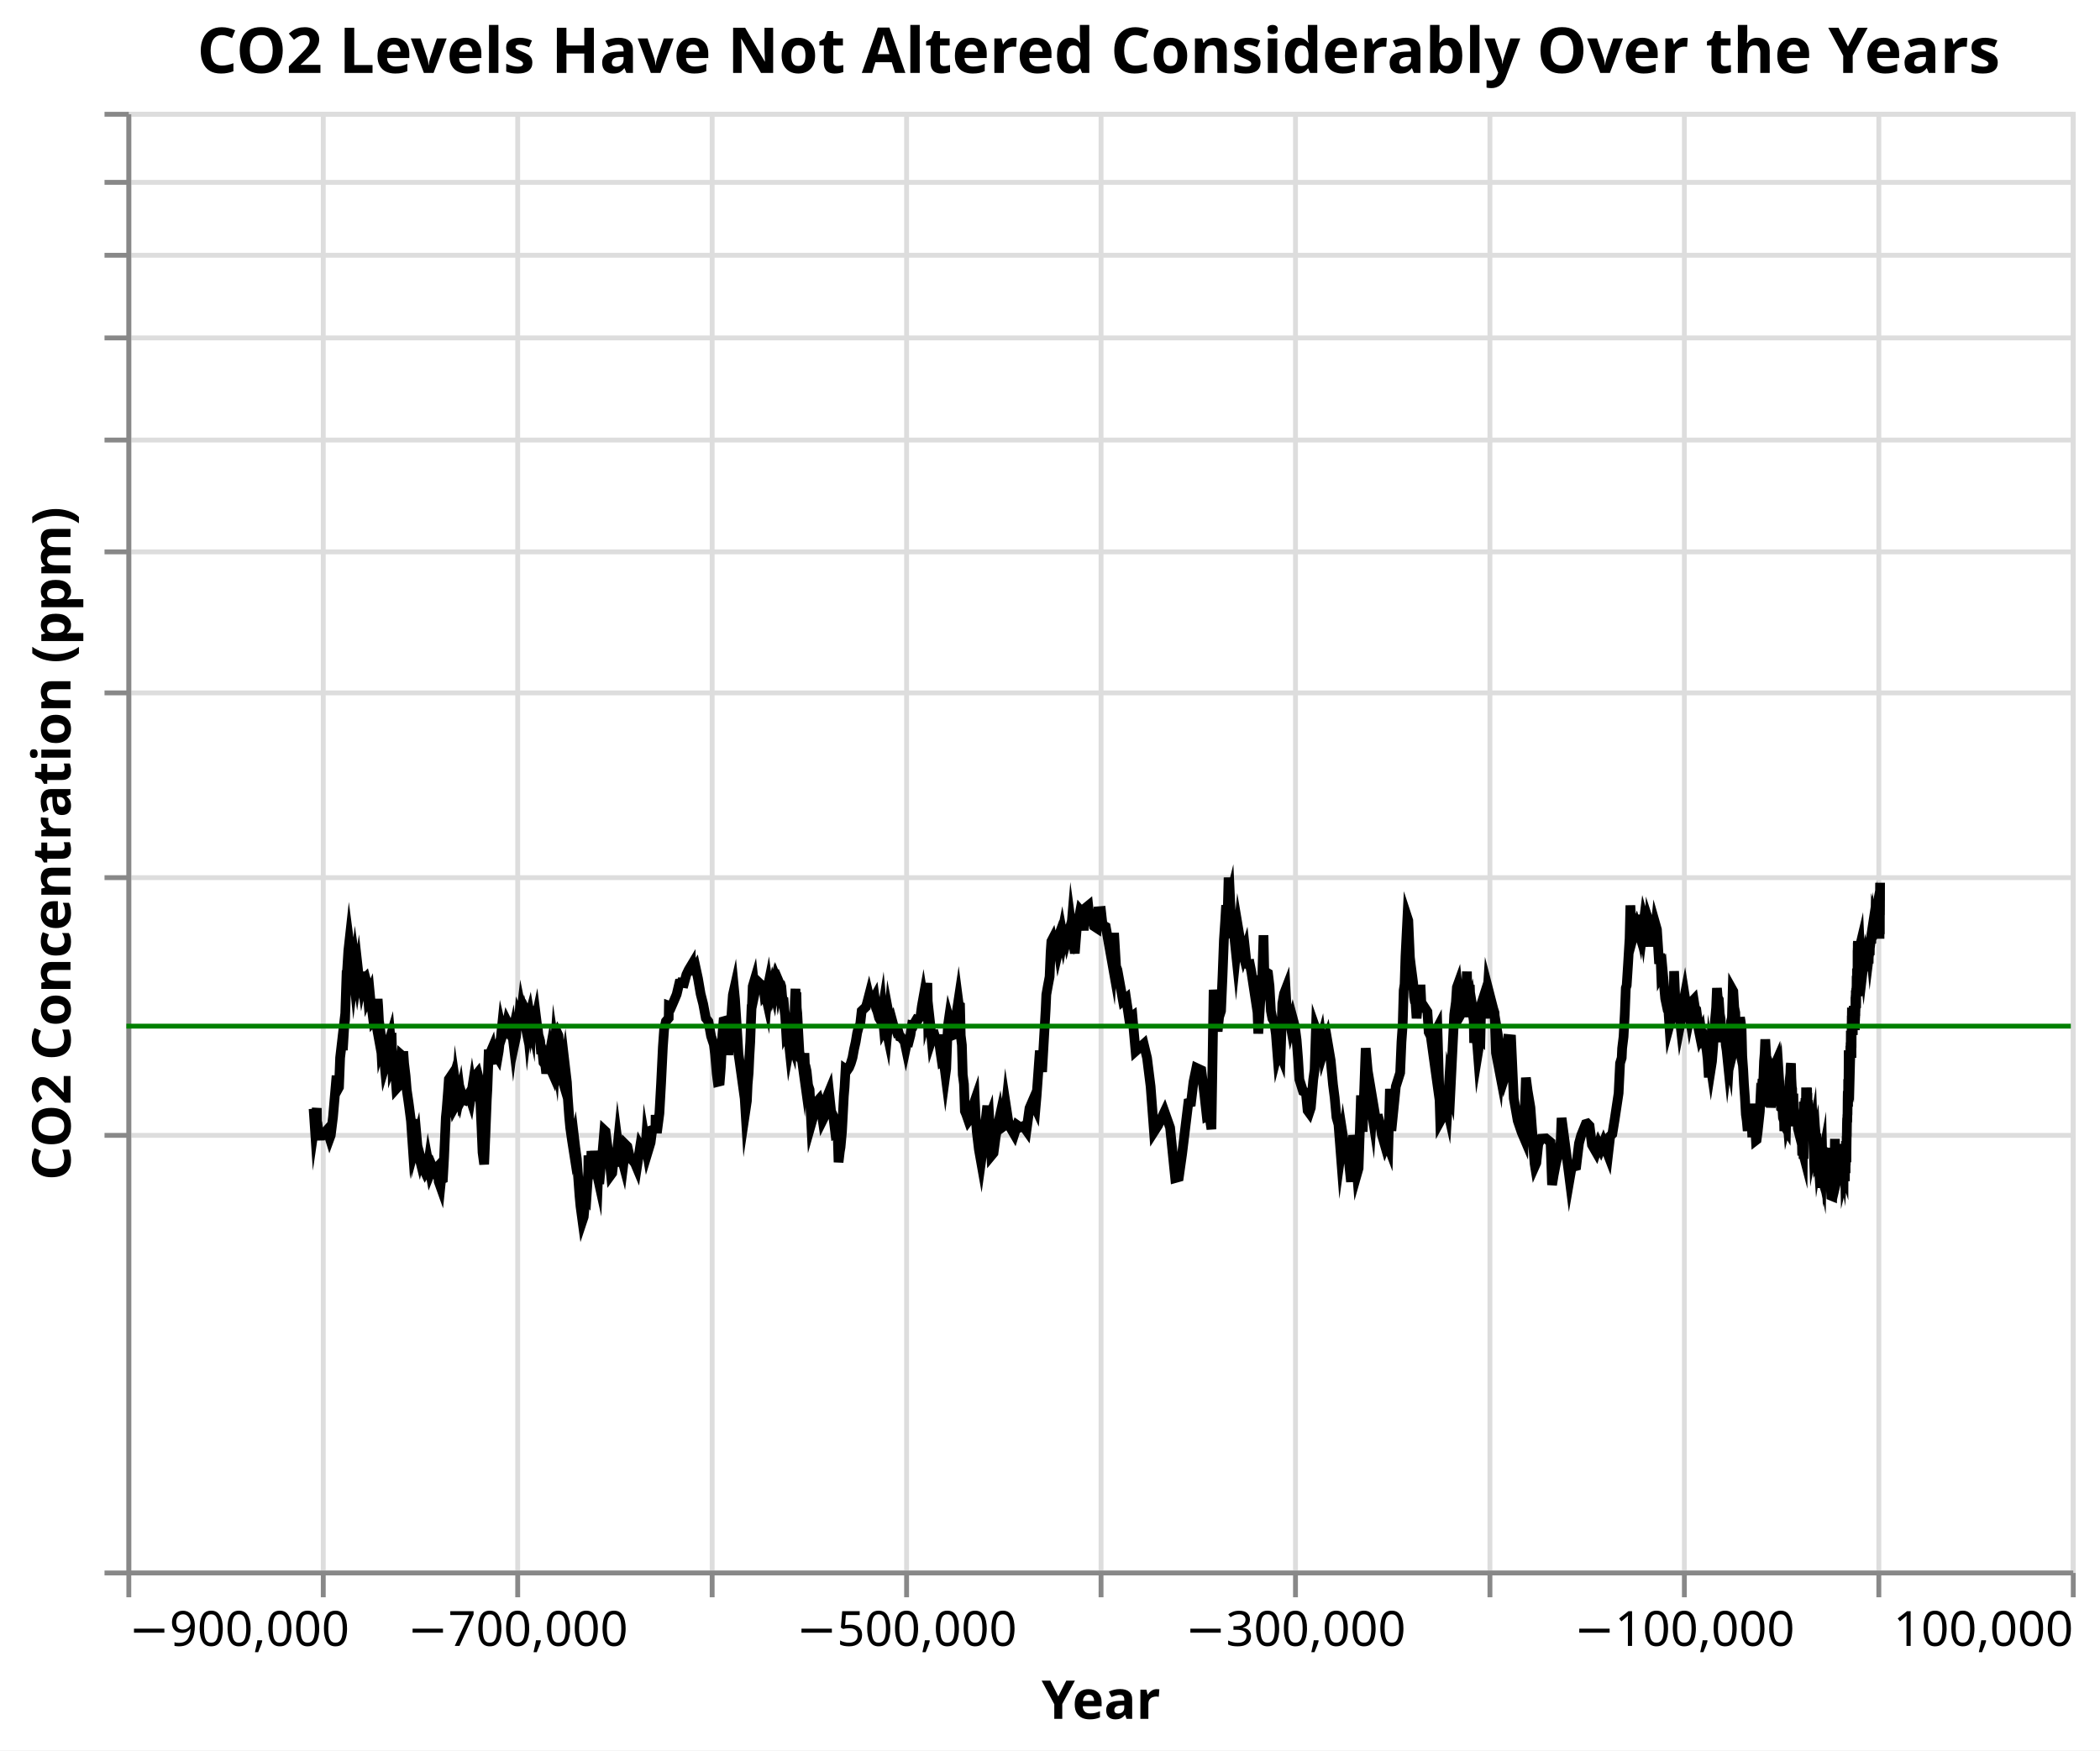
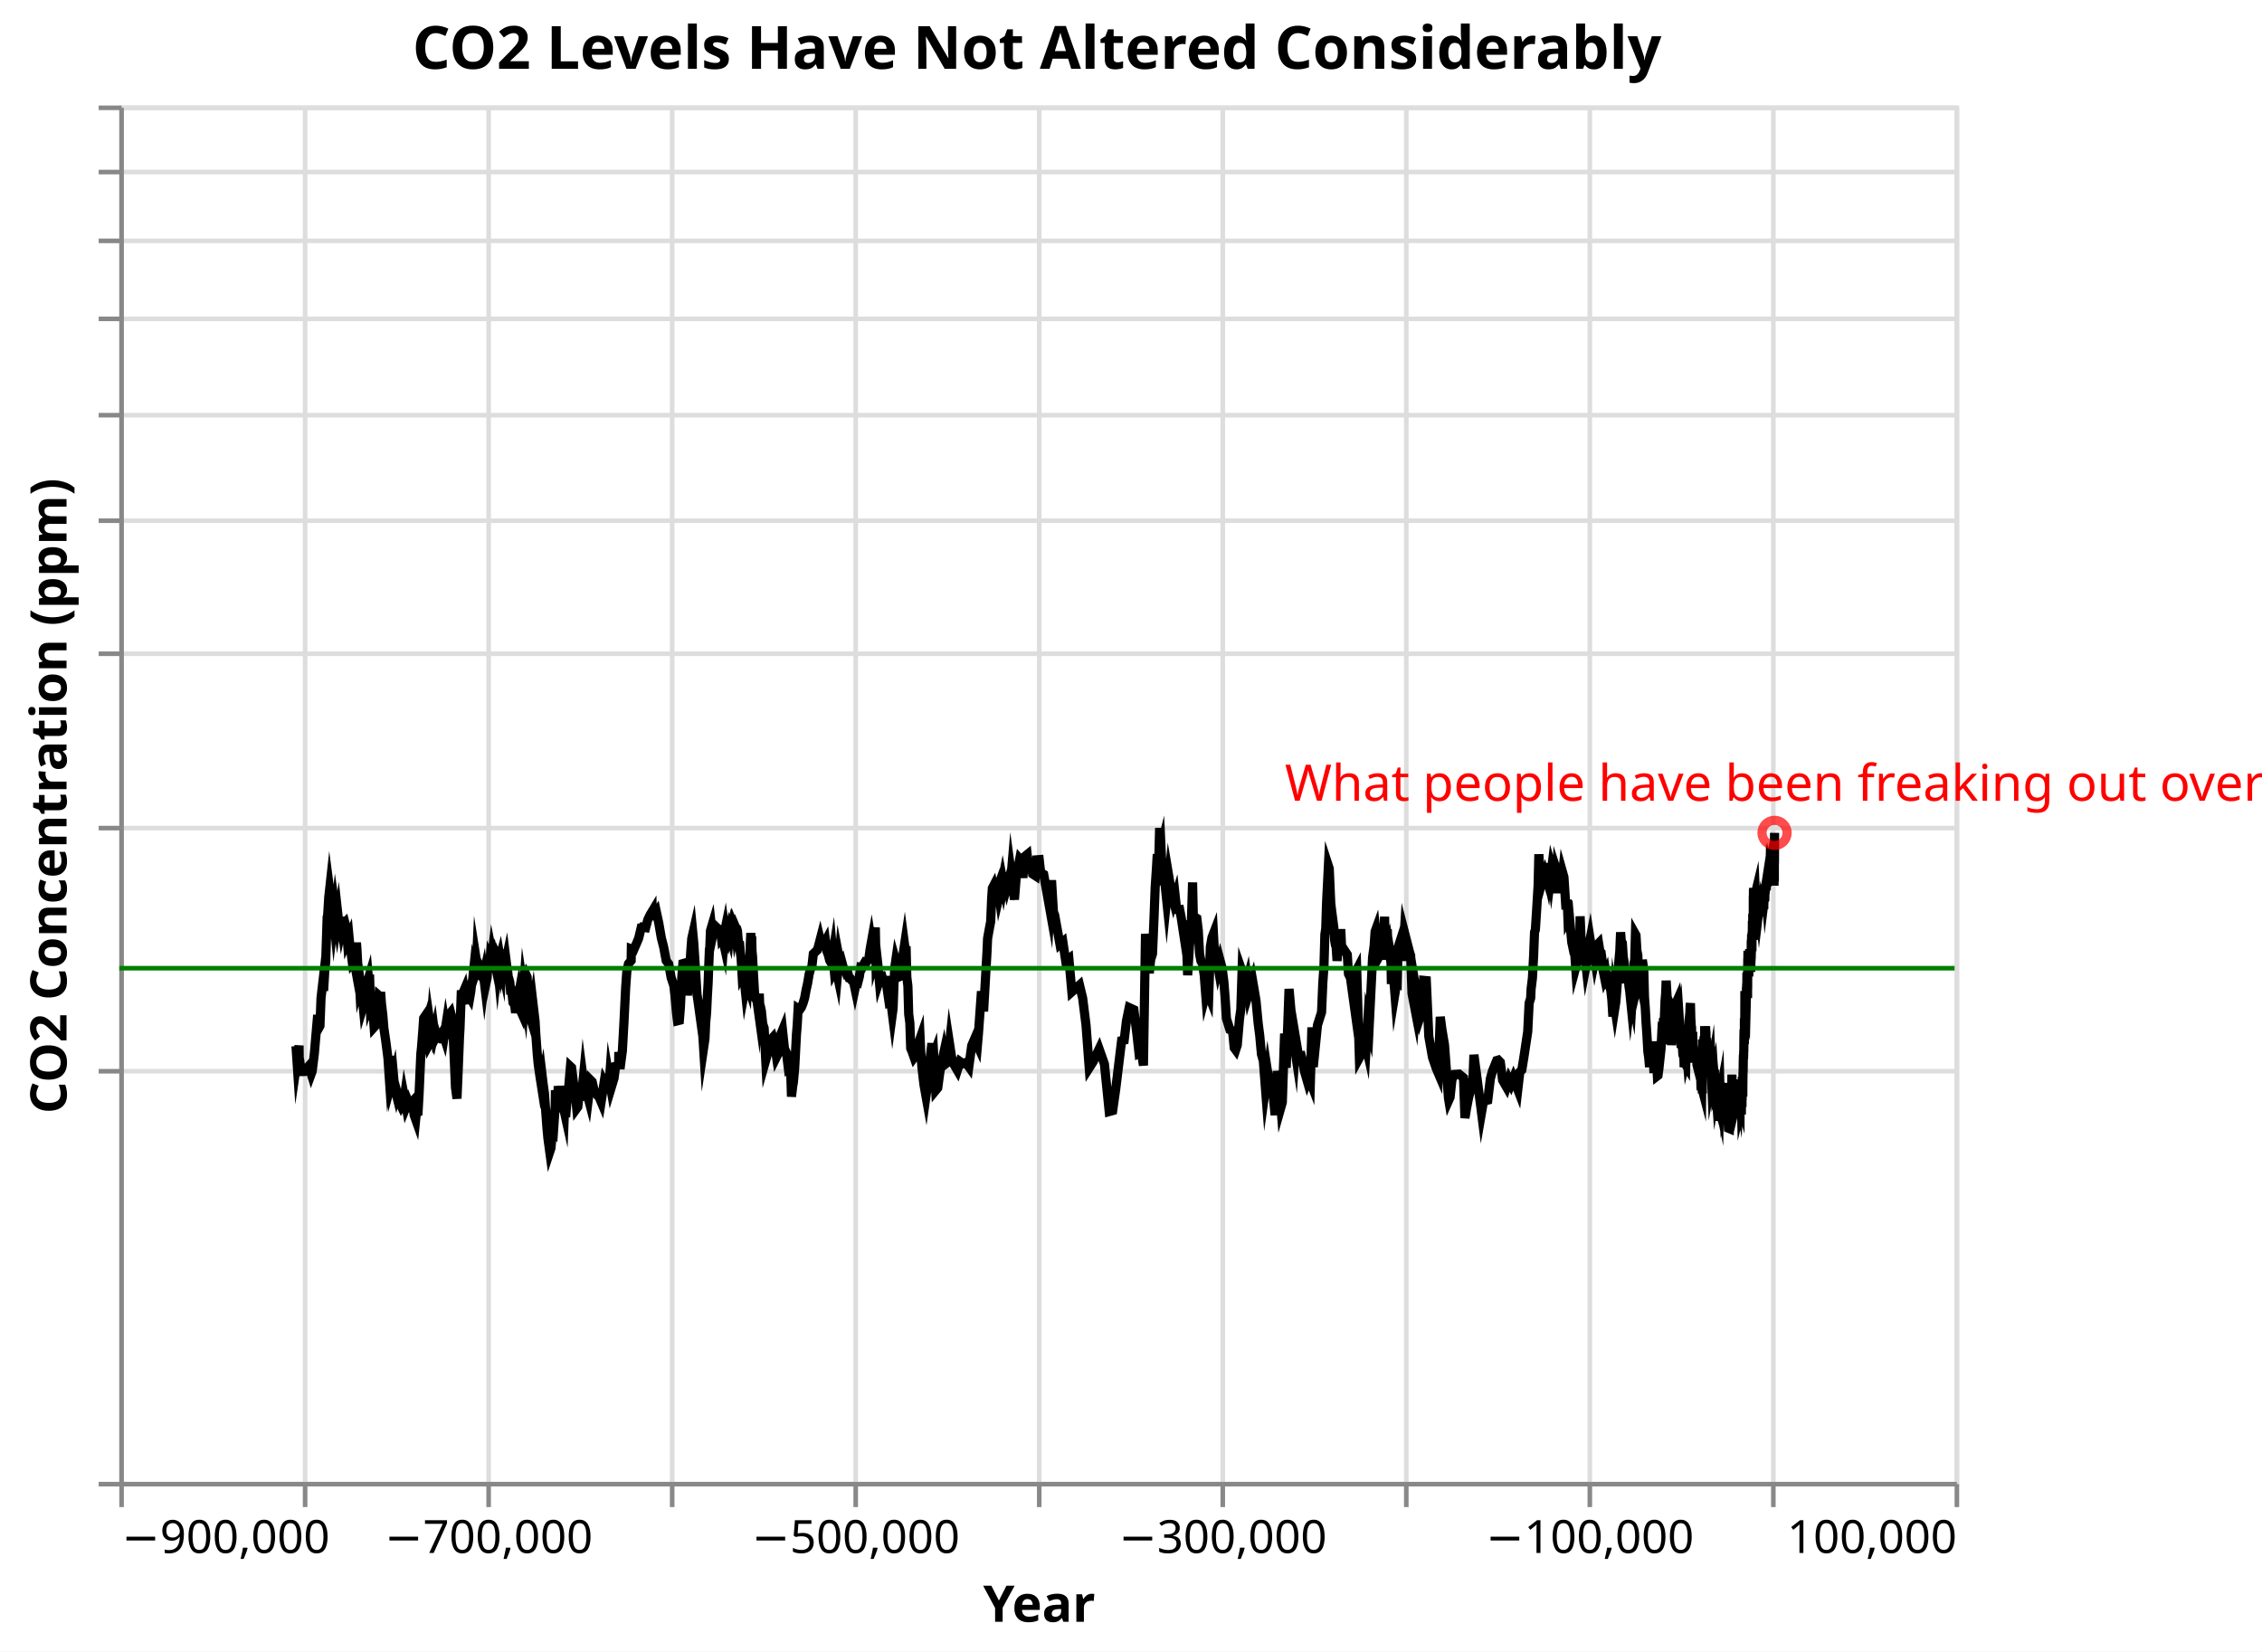
- <svg xmlns="http://www.w3.org/2000/svg" version="1.1" class="marks" width="432" height="360" viewBox="0 0 432 360">
-   <rect width="432" height="360" fill="white" />
+ <svg xmlns="http://www.w3.org/2000/svg" version="1.1" class="marks" width="493" height="360" viewBox="0 0 493 360">
+   <rect width="493" height="360" fill="white" />
  <g fill="none" stroke-miterlimit="10" transform="translate(26,23)">
    <g class="mark-group role-frame root" role="graphics-object" aria-roledescription="group mark container">
      <g transform="translate(0,0)">
        <path class="background" aria-hidden="true" d="M0.5,0.5h400v300h-400Z" stroke="#ddd" />
        <g>
          <g class="mark-group role-axis" aria-hidden="true">
            <g transform="translate(0.5,300.5)">
              <path class="background" aria-hidden="true" d="M0,0h0v0h0Z" pointer-events="none" />
              <g>
                <g class="mark-rule role-axis-grid" pointer-events="none">
                  <line transform="translate(0,-300)" x2="0" y2="300" stroke="#ddd" stroke-width="1" opacity="1" />
                  <line transform="translate(40,-300)" x2="0" y2="300" stroke="#ddd" stroke-width="1" opacity="1" />
                  <line transform="translate(80,-300)" x2="0" y2="300" stroke="#ddd" stroke-width="1" opacity="1" />
                  <line transform="translate(120,-300)" x2="0" y2="300" stroke="#ddd" stroke-width="1" opacity="1" />
                  <line transform="translate(160,-300)" x2="0" y2="300" stroke="#ddd" stroke-width="1" opacity="1" />
                  <line transform="translate(200,-300)" x2="0" y2="300" stroke="#ddd" stroke-width="1" opacity="1" />
                  <line transform="translate(240,-300)" x2="0" y2="300" stroke="#ddd" stroke-width="1" opacity="1" />
                  <line transform="translate(280,-300)" x2="0" y2="300" stroke="#ddd" stroke-width="1" opacity="1" />
                  <line transform="translate(320,-300)" x2="0" y2="300" stroke="#ddd" stroke-width="1" opacity="1" />
                  <line transform="translate(360,-300)" x2="0" y2="300" stroke="#ddd" stroke-width="1" opacity="1" />
                  <line transform="translate(400,-300)" x2="0" y2="300" stroke="#ddd" stroke-width="1" opacity="1" />
                </g>
              </g>
              <path class="foreground" aria-hidden="true" d="" pointer-events="none" display="none" />
            </g>
          </g>
          <g class="mark-group role-axis" aria-hidden="true">
            <g transform="translate(0.5,0.5)">
              <path class="background" aria-hidden="true" d="M0,0h0v0h0Z" pointer-events="none" />
              <g>
                <g class="mark-rule role-axis-grid" pointer-events="none">
                  <line transform="translate(0,300)" x2="400" y2="0" stroke="#ddd" stroke-width="1" opacity="1" />
                  <line transform="translate(0,210)" x2="400" y2="0" stroke="#ddd" stroke-width="1" opacity="1" />
                  <line transform="translate(0,157)" x2="400" y2="0" stroke="#ddd" stroke-width="1" opacity="1" />
                  <line transform="translate(0,119)" x2="400" y2="0" stroke="#ddd" stroke-width="1" opacity="1" />
                  <line transform="translate(0,90)" x2="400" y2="0" stroke="#ddd" stroke-width="1" opacity="1" />
                  <line transform="translate(0,67)" x2="400" y2="0" stroke="#ddd" stroke-width="1" opacity="1" />
                  <line transform="translate(0,46)" x2="400" y2="0" stroke="#ddd" stroke-width="1" opacity="1" />
                  <line transform="translate(0,29)" x2="400" y2="0" stroke="#ddd" stroke-width="1" opacity="1" />
                  <line transform="translate(0,14)" x2="400" y2="0" stroke="#ddd" stroke-width="1" opacity="1" />
                  <line transform="translate(0,0)" x2="400" y2="0" stroke="#ddd" stroke-width="1" opacity="1" />
                </g>
              </g>
              <path class="foreground" aria-hidden="true" d="" pointer-events="none" display="none" />
            </g>
          </g>
          <g class="mark-group role-axis" role="graphics-symbol" aria-roledescription="axis" aria-label="X-axis titled 'Year' for a linear scale with values from −900,000 to 100,000">
            <g transform="translate(0.5,300.5)">
              <path class="background" aria-hidden="true" d="M0,0h0v0h0Z" pointer-events="none" />
              <g>
                <g class="mark-rule role-axis-tick" pointer-events="none">
                  <line transform="translate(0,0)" x2="0" y2="5" stroke="#888" stroke-width="1" opacity="1" />
                  <line transform="translate(40,0)" x2="0" y2="5" stroke="#888" stroke-width="1" opacity="1" />
                  <line transform="translate(80,0)" x2="0" y2="5" stroke="#888" stroke-width="1" opacity="1" />
                  <line transform="translate(120,0)" x2="0" y2="5" stroke="#888" stroke-width="1" opacity="1" />
                  <line transform="translate(160,0)" x2="0" y2="5" stroke="#888" stroke-width="1" opacity="1" />
                  <line transform="translate(200,0)" x2="0" y2="5" stroke="#888" stroke-width="1" opacity="1" />
                  <line transform="translate(240,0)" x2="0" y2="5" stroke="#888" stroke-width="1" opacity="1" />
                  <line transform="translate(280,0)" x2="0" y2="5" stroke="#888" stroke-width="1" opacity="1" />
                  <line transform="translate(320,0)" x2="0" y2="5" stroke="#888" stroke-width="1" opacity="1" />
                  <line transform="translate(360,0)" x2="0" y2="5" stroke="#888" stroke-width="1" opacity="1" />
                  <line transform="translate(400,0)" x2="0" y2="5" stroke="#888" stroke-width="1" opacity="1" />
                </g>
                <g class="mark-text role-axis-label" pointer-events="none">
                  <text text-anchor="start" transform="translate(0,15)" font-family="sans-serif" font-size="10px" fill="#000" opacity="1">−900,000</text>
                  <text text-anchor="middle" transform="translate(40,15)" font-family="sans-serif" font-size="10px" fill="#000" opacity="0">−800,000</text>
                  <text text-anchor="middle" transform="translate(80,15)" font-family="sans-serif" font-size="10px" fill="#000" opacity="1">−700,000</text>
                  <text text-anchor="middle" transform="translate(120,15)" font-family="sans-serif" font-size="10px" fill="#000" opacity="0">−600,000</text>
                  <text text-anchor="middle" transform="translate(160,15)" font-family="sans-serif" font-size="10px" fill="#000" opacity="1">−500,000</text>
                  <text text-anchor="middle" transform="translate(200,15)" font-family="sans-serif" font-size="10px" fill="#000" opacity="0">−400,000</text>
                  <text text-anchor="middle" transform="translate(240,15)" font-family="sans-serif" font-size="10px" fill="#000" opacity="1">−300,000</text>
                  <text text-anchor="middle" transform="translate(280,15)" font-family="sans-serif" font-size="10px" fill="#000" opacity="0">−200,000</text>
                  <text text-anchor="middle" transform="translate(320,15)" font-family="sans-serif" font-size="10px" fill="#000" opacity="1">−100,000</text>
                  <text text-anchor="middle" transform="translate(360,15)" font-family="sans-serif" font-size="10px" fill="#000" opacity="0">0</text>
                  <text text-anchor="end" transform="translate(400,15)" font-family="sans-serif" font-size="10px" fill="#000" opacity="1">100,000</text>
                </g>
                <g class="mark-rule role-axis-domain" pointer-events="none">
                  <line transform="translate(0,0)" x2="400" y2="0" stroke="#888" stroke-width="1" opacity="1" />
                </g>
                <g class="mark-text role-axis-title" pointer-events="none">
                  <text text-anchor="middle" transform="translate(200,30)" font-family="sans-serif" font-size="11px" font-weight="bold" fill="#000" opacity="1">Year</text>
                </g>
              </g>
              <path class="foreground" aria-hidden="true" d="" pointer-events="none" display="none" />
            </g>
          </g>
          <g class="mark-group role-axis" role="graphics-symbol" aria-roledescription="axis" aria-label="Y-axis titled 'CO2 Concentration (ppm)' for a log scale with values from 100 to 1,000">
            <g transform="translate(0.5,0.5)">
              <path class="background" aria-hidden="true" d="M0,0h0v0h0Z" pointer-events="none" />
              <g>
                <g class="mark-rule role-axis-tick" pointer-events="none">
                  <line transform="translate(0,300)" x2="-5" y2="0" stroke="#888" stroke-width="1" opacity="1" />
                  <line transform="translate(0,210)" x2="-5" y2="0" stroke="#888" stroke-width="1" opacity="1" />
                  <line transform="translate(0,157)" x2="-5" y2="0" stroke="#888" stroke-width="1" opacity="1" />
                  <line transform="translate(0,119)" x2="-5" y2="0" stroke="#888" stroke-width="1" opacity="1" />
                  <line transform="translate(0,90)" x2="-5" y2="0" stroke="#888" stroke-width="1" opacity="1" />
                  <line transform="translate(0,67)" x2="-5" y2="0" stroke="#888" stroke-width="1" opacity="1" />
                  <line transform="translate(0,46)" x2="-5" y2="0" stroke="#888" stroke-width="1" opacity="1" />
                  <line transform="translate(0,29)" x2="-5" y2="0" stroke="#888" stroke-width="1" opacity="1" />
                  <line transform="translate(0,14)" x2="-5" y2="0" stroke="#888" stroke-width="1" opacity="1" />
                  <line transform="translate(0,0)" x2="-5" y2="0" stroke="#888" stroke-width="1" opacity="1" />
                </g>
                <g class="mark-rule role-axis-domain" pointer-events="none">
                  <line transform="translate(0,300)" x2="0" y2="-300" stroke="#888" stroke-width="1" opacity="1" />
                </g>
                <g class="mark-text role-axis-title" pointer-events="none">
                  <text text-anchor="middle" transform="translate(-10,150) rotate(-90) translate(0,-2)" font-family="sans-serif" font-size="11px" font-weight="bold" fill="#000" opacity="1">CO2 Concentration (ppm)</text>
                </g>
              </g>
              <path class="foreground" aria-hidden="true" d="" pointer-events="none" display="none" />
            </g>
          </g>
          <g class="mark-line role-mark layer_0_marks" role="graphics-object" aria-roledescription="line mark container">
            <path aria-label="Year: −803719; Concentration: 207.29" role="graphics-symbol" aria-roledescription="line mark" d="M38.512,205.026L38.727,208.246L38.971,206.563L39.176,204.895L39.21,207.803L39.296,207.976L39.631,210.567L40.286,210.554L41.308,209.372L41.828,211.06L42.039,210.482L42.505,206.716L42.731,204.087L43.239,198.23L43.372,201.266L43.733,200.602L43.968,194.525L44.357,191.17L44.524,192.974L44.799,188.408L44.982,186.677L45.303,177.01L45.388,176.919L45.658,172.536L45.838,170.9L46.155,173.346L46.304,174.395L46.572,175.678L46.766,177.604L47.075,175.048L47.5,178.028L47.689,176.797L48.025,179.833L48.155,176.914L48.492,179.311L48.704,178.33L49.033,178.196L49.157,178.074L49.487,179.342L49.707,182.033L50.067,181.182L50.247,183.08L50.565,184.995L50.796,186.814L51.162,186.355L51.306,187.147L51.48,182.704L51.582,183.863L51.685,182.46L51.79,183.842L51.91,186.094L52.055,189.102L52.172,187.95L52.372,191.731L52.54,191.125L52.92,193.842L53.156,196.306L53.533,195.03L53.681,194.426L54.056,191.131L54.304,190.286L54.44,191.816L54.545,189.425L54.707,195.549L54.909,194.99L55.272,197.303L55.539,200.876L55.914,200.456L56.034,199.278L56.404,195.678L56.574,193.987L56.737,194.131L56.829,195.497L56.955,193.227L57.126,195.672L57.435,198.254L57.666,201.114L58.04,203.676L58.154,204.518L58.545,207.559L58.734,210.311L59.206,207.175L59.384,212.703L59.754,211.33L59.99,213.962L60.366,215.486L60.498,214.955L60.854,216.257L61.075,217.282L61.445,218.072L61.604,217.787L61.909,217.808L62.132,216.209L62.512,218.246L62.971,217.082L63.196,217.628L63.555,218.218L63.722,217.303L64.03,216.965L64.248,220.011L64.596,220.987L64.738,219.567L65.11,219.42L65.348,215.186L65.716,206.779L65.872,205.259L66.171,201.401L66.337,198.948L66.616,198.535L66.726,200.475L66.995,199.573L67.171,202.962L67.448,204.757L67.582,204.512L67.851,201.04L68.036,202.333L68.306,202.901L68.417,203.235L68.676,201.995L68.845,203.328L69.185,202.666L69.342,203.185L69.62,203.291L70.149,202.45L70.28,202.666L70.59,202.413L70.79,203.037L71.123,200.87L71.268,201.762L71.582,202.032L71.778,199.604L72.104,197.891L72.217,197.748L72.544,199.038L72.745,202.081L73.065,209.158L73.269,214.023L73.598,216.456L73.841,210.718L74.146,203.018L74.256,201.12L74.554,192.86L74.734,195.427L75.018,193.146L75.154,192.825L75.455,194.99L75.882,194.926L75.972,194.856L76.22,194.12L76.387,194.403L76.598,193.175L76.816,191.193L76.998,190.674L77.196,188.768L77.415,189.732L77.5,189.469L77.722,189.508L77.856,186.562L78.096,188.099L78.183,188.099L78.359,187.213L78.489,187.477L78.682,188.63L78.759,189.213L78.947,189.492L79.08,189.888L79.262,190.196L79.392,189.598L79.576,191.148L79.686,190.253L79.9,190.264L79.983,190.984L80.17,190.096L80.272,188.447L80.454,187.79L80.586,187.73L80.738,187.46L80.834,186.083L81.004,186.475L81.094,186.557L81.279,184.947L81.378,185.449L81.564,185.379L81.681,186.002L81.843,186.797L81.944,186.241L82.122,186.956L82.206,187L82.387,186.622L82.487,187.685L82.676,186.045L82.8,186.312L82.965,185.687L83.068,186.295L83.252,187.158L83.35,183.943L83.549,186.77L83.647,186.317L83.853,184.018L83.993,186.274L84.193,186.797L84.291,186.323L84.486,187.878L84.59,188.237L84.8,190.202L84.903,190.314L85.117,191.103L85.256,192.825L85.46,192.82L85.58,193.347L85.802,195.526L85.918,195.684L86.147,195.731L86.272,196.901L86.508,196.907L86.662,196.2L86.877,194.716L87.01,193.975L87.248,195.684L87.397,197.131L87.684,197.784L87.842,196.5L88.112,192.677L88.29,193.877L88.529,189.732L88.655,189.453L88.886,189.961L88.998,191.958L89.283,197.22L89.449,198.338L89.74,199.308L89.919,197.297L90.168,195.76L90.617,199.592L90.769,202.29L91.088,206.684L91.302,208.963L91.676,211.574L91.92,213.13L92.197,211.773L92.352,213.07L92.662,215.343L92.852,217.988L93.214,222.934L93.414,225.086L93.816,228.053L94.079,227.26L94.445,223.028L94.651,223.295L95.017,217.912L95.052,214.637L95.205,215.676L95.629,215.786L95.661,213.72L95.867,216.587L96.294,215.288L96.333,213.68L96.594,217.455L97.015,219.37L97.062,218.183L97.274,220.484L97.691,215.772L97.718,216.903L97.908,214.38L98.327,209.463L98.57,209.691L99.004,213.11L99.288,214.421L99.696,218.594L99.938,218.26L100.401,214.036L100.641,216.889L101.104,212.21L101.335,214.009L101.878,215.111L102.229,216.449L102.72,212.443L103.06,212.783L103.637,215.309L103.95,215.431L104.631,216.251L105.013,217.165L105.694,212.769L106.171,213.659L106.776,213.083L106.828,212.356L107.149,214.265L107.837,211.991L108.17,209.392L108.834,209.184L108.872,206.302L109.124,210.004L109.648,205.992L109.992,199.839L110.361,192.328L110.621,188.669L110.981,187.065L111.558,186.377L111.6,183.842L112.12,184.034L112.666,182.778L113.198,181.512L113.736,179.249L114.237,179.203L114.26,179.115L114.724,179.193L115.203,177.431L115.675,176.443L116.14,175.668L116.16,176.605L116.608,176.645L117.081,175.899L117.588,178.253L118.13,181.413L118.659,183.5L119.2,186.404L119.74,187.104L120.278,190.101L120.854,191.833L121.093,193.785L121.448,197.855L121.658,199.501L122.064,199.399L122.291,196.553L122.606,189.838L122.834,187.038L123.161,186.945L123.356,189.704L123.666,191.828L123.827,193.952L124.372,187.367L124.584,184.018L124.764,181.612L125.01,180.514L125.204,182.534L125.468,186.601L125.624,189.013L125.911,193.773L126.092,194.949L127.196,202.938L127.35,205.41L127.646,203.409L127.798,199.996L128.009,197.623L128.161,194.224L128.332,191.334L128.454,188.033L128.619,183.885L128.696,183.708L128.847,179.854L129.068,179.105L129.283,181.109L129.502,180.056L129.718,179.922L129.934,179.942L130.14,179.115L130.335,179.301L130.518,181.213L130.686,179.538L130.858,179.652L131.034,179.699L131.215,181.287L131.39,181.041L131.558,181.843L131.712,182.555L131.854,180.462L131.99,179.787L132.127,180.827L132.276,179.683L132.435,179.683L132.595,179.942L132.753,180.618L132.906,179.942L133.054,180.514L133.208,179.064L133.366,179.167L133.498,178.601L133.626,178.961L133.76,178.294L133.884,178.601L134.013,178.396L134.144,178.704L134.282,179.89L134.422,179.27L134.564,179.373L134.726,179.89L134.89,181.875L135.056,182.825L135.209,182.878L135.366,184.694L135.526,185.882L135.718,189.18L135.856,188.902L136.025,190.41L136.2,190.578L136.394,192.448L136.605,191.312L136.831,191.368L136.925,191.652L137.054,188.957L137.269,186.972L137.458,185.72L137.518,182.931L137.645,180.358L137.717,183.783L137.826,181.088L137.9,184.318L138.011,185.395L138.217,189.291L138.443,193.365L138.717,194.751L138.988,195.158L139.256,197.096L139.332,196.035L139.482,193.595L139.572,195.918L139.707,196.27L139.936,197.332L140.228,200.147L140.547,201.12L140.688,204.081L140.892,208.072L141.272,206.728L141.657,203.52L142.048,203.583L142.434,203.148L142.826,204.518L143.242,207.367L143.684,206.474L144.118,202.592L144.546,201.547L144.974,205.587L145.404,206.474L145.846,210.082L146.309,209.821L146.502,216.032L146.762,213.794L146.913,212.923L147.207,209.691L147.358,206.856L147.585,202.469L147.743,200.572L147.948,196.859L148.3,197.096L148.664,196.564L149.019,195.684L149.373,194.519L149.7,192.734L150.022,191.312L150.337,189.402L150.645,188.237L150.952,187.685L151.259,184.909L152.15,184.05L152.451,182.985L152.751,181.822L153.048,183.091L153.34,182.985L153.63,182.614L153.918,182.085L154.212,184.318L154.52,185.125L154.841,186.372L155.167,186.917L155.498,184.855L155.834,188.569L156.175,187.906L156.519,189.57L156.866,185.774L157.204,187.575L157.533,186.917L157.855,188.126L158.186,188.403L158.506,189.291L158.815,189.18L159.109,190.241L159.412,190.354L159.725,190.804L160.036,191.029L160.346,192.505L160.658,191.029L160.969,191.142L161.285,189.905L161.594,187.851L161.905,187.906L162.202,187.246L162.49,186.753L162.77,186.863L163.06,186.426L163.343,186.1L163.634,183.943L163.918,182.349L164.2,184.157L164.486,184.533L164.582,180.983L164.77,179.167L164.892,185.449L165.059,184.855L165.354,187.521L165.641,190.747L165.928,189.849L166.22,189.793L166.513,190.804L166.806,190.691L167.108,190.691L167.422,193.02L167.748,195.275L168.115,195.042L168.489,197.986L168.649,196.8L168.87,190.747L169.019,187.851L169.223,186.426L169.604,187.796L170,189.905L170.41,189.737L170.79,185.287L171.143,182.931L171.26,183.836L171.493,183.943L171.635,189.961L171.875,191.936L172.05,198.045L172.3,199.966L172.49,205.524L172.764,206.156L173.229,207.495L173.697,206.856L174.127,204.518L174.539,203.334L174.674,206.347L174.94,209.756L175.369,213.391L175.814,215.895L176.266,212.656L176.679,208.137L177.095,204.393L177.262,207.559L177.497,206.919L177.682,210.279L177.934,214.671L178.379,214.13L178.834,210.737L179.27,208.459L179.686,206.537L180.081,208.912L180.523,208.588L180.952,204.518L181.396,207.431L181.892,208.976L182.647,210.279L183.242,208.395L183.888,208.847L184.516,208.588L185.155,209.496L185.786,204.895L186.404,203.458L187.028,204.832L187.24,202.407L187.908,193.078L188.37,197.451L189.109,184.586L189.244,181.559L189.604,179.528L189.918,177.885L190.131,172.83L190.285,170.591L190.484,170.205L190.727,171.414L190.977,171.705L191.49,170.302L191.767,172.34L192.015,171.268L192.499,168.77L192.726,170.013L192.95,168.818L193.378,168.39L193.597,169.725L193.804,168.96L194.21,169.773L194.402,167.539L194.708,169.821L195.096,173.075L195.476,168.248L196.241,164.234L196.598,164.648L196.941,168.342L197.252,163.775L197.867,163.273L198.163,166.039L198.755,165.62L199.055,167.491L199.636,167.869L199.924,164.418L200.496,164.372L200.81,167.209L201.47,167.586L202.818,175.158L203.178,168.865L203.589,175.759L203.865,176.464L205.016,182.825L205.65,182.296L206.266,186.426L206.957,185.937L207.608,193.192L209.276,191.708L209.966,194.577L210.698,200.45L211.397,209.756L212.226,208.459L213.554,205.65L214.704,208.912L215.753,219.286L216.506,219.076L217.176,214.333L218.453,203.831L219.015,203.707L219.51,199.543L220.11,196.623L221.124,197.096L221.762,202.161L222.252,206.601L222.78,206.347L223.21,209.236L223.663,180.566L224.486,189.124L224.786,186.154L225.184,184.909L225.494,177.681L225.773,170.35L226.033,166.506L226.229,163.181L226.497,166.74L226.739,157.473L226.962,162.001L227.04,161.686L227.181,164.741L227.38,169.103L227.66,169.342L227.922,169.773L228.262,173.026L228.759,168.153L229.014,169.677L229.272,170.543L229.545,172.487L229.806,173.519L230.144,172.438L230.451,175.258L230.777,175.358L231.113,175.308L231.427,176.919L232.053,181.036L232.414,177.63L232.848,189.57L233.239,183.144L233.607,179.787L233.92,169.342L234.2,182.296L234.517,176.969L234.846,177.172L235.159,179.787L235.443,184.909L235.743,186.481L236.112,187.136L236.47,189.681L236.776,193.652L237.01,192.734L237.45,193.883L237.795,183.357L238.148,181.35L238.469,180.514L238.74,185.557L239.14,185.828L239.534,188.126L239.946,186.481L240.37,188.071L240.734,190.916L241.03,194.693L241.298,199.002L242.048,201.425L242.634,201.67L242.998,205.398L243.32,205.84L243.653,204.832L244.155,199.002L244.434,197.037L244.706,188.735L245.466,190.916L245.652,191.255L245.802,190.691L246.136,193.537L246.408,192.62L247.006,190.747L247.743,195.1L248.22,200.087L248.556,202.715L248.932,206.792L249.344,208.266L249.803,214.198L250.277,210.737L250.718,213.592L251.114,213.727L251.514,216.1L251.92,220.06L252.366,210.475L252.804,213.525L253.182,218.308L253.477,217.268L253.977,202.284L254.326,209.756L254.946,192.562L255.653,200.511L255.958,204.018L256.262,206.03L256.422,203.583L257.021,207.175L257.617,207.111L257.956,208.459L258.26,210.344L258.945,212.723L259.277,211.859L259.598,212.723L259.927,200.937L260.224,209.561L261.14,200.45L262.032,197.629L262.304,191.255L262.554,187.741L262.757,180.67L262.947,179.425L263.131,173.667L263.524,165.76L263.706,166.319L264.038,173.914L264.247,175.658L264.704,179.167L264.884,181.98L265.025,182.825L265.177,182.931L265.41,186.426L265.618,184.265L265.823,181.98L266.04,185.179L266.21,179.528L266.384,183.144L267.638,185.071L267.903,189.291L268.328,190.129L268.951,194.635L269.273,189.737L269.404,188.957L269.692,188.403L270.04,199.845L270.276,207.559L271.071,206.093L271.528,204.081L271.764,205.146L272.101,199.604L272.406,200.815L273.153,185.665L273.5,183.091L273.702,180.046L273.814,179.735L274.034,181.927L274.258,184.533L274.415,185.774L274.748,185.179L275.116,179.994L275.448,184.104L275.767,176.817L275.948,186.208L276.149,182.244L276.357,179.58L276.447,182.085L276.71,183.836L276.794,183.463L277.002,184.748L277.147,185.665L277.251,191.482L277.47,187.466L277.536,186.972L277.731,190.691L277.884,191.822L278.021,193.595L278.236,192.277L278.402,190.241L278.55,190.41L278.699,183.57L279.243,181.875L279.682,186.426L280.079,180.15L281.205,184.533L281.449,185.287L281.745,193.537L282.46,197.273L282.729,193.48L283.55,198.463L283.994,197.096L284.278,190.691L284.857,190.747L285.405,202.901L286.216,207.495L287.032,209.887L287.477,210.935L287.902,198.642L288.259,201.364L288.831,204.769L289.688,216.305L289.766,216.786L290.039,216.168L290.447,212.323L291.003,211.198L292.004,211.132L292.974,211.925L293.282,220.696L293.614,218.657L294.066,216.305L294.323,215.281L295.046,211.991L295.237,206.919L296.718,218.1L296.894,219.497L297.314,217.061L298.257,216.8L298.824,212.124L299.27,210.488L300.202,208.169L300.542,208.066L300.994,208.537L301.487,212.45L302.337,213.935L302.86,212.31L303.32,213.264L303.836,211.985L304.8,214.502L305.246,210.639L305.675,210.226L306.154,207.277L306.971,201.835L307.27,195.661L307.607,194.56L307.696,192.62L307.99,190.196L308.251,185.325L308.453,180.181L308.631,179.663L308.918,175.203L309.149,171.346L309.229,170.071L309.393,163.2L309.511,165.518L309.57,167.713L309.778,167.313L309.854,167.831L309.995,168.233L310.1,169.142L310.374,168.129L310.663,167.345L310.853,167.954L311.018,165.138L311.196,167.789L311.328,168.39L311.574,166.244L311.863,166.319L311.94,166.669L312.043,167.44L312.21,166.095L312.563,167.341L312.722,171.205L312.894,168.395L313.083,171.686L313.317,166.918L313.732,168.21L313.906,168.661L314.19,168.851L314.416,169.075L314.601,167.275L314.854,168.167L315.08,171.608L315.308,175.218L315.532,173.149L315.603,173.954L315.726,177.127L316.029,176.549L316.558,182.355L316.844,183.714L317.128,183.548L317.419,187.889L317.99,185.752L318.233,183.341L318.278,185.179L318.384,176.726L318.577,181.255L318.794,184.662L319.048,186.546L319.07,181.791L319.456,185.568L319.674,187.537L319.991,185.899L320.25,183.378L320.563,181.733L320.749,182.916L321.036,184.323L321.346,184.222L321.609,186.013L321.872,184.667L322.19,182.847L322.412,182.614L322.686,184.366L322.952,184.635L323.251,186.912L323.41,188.591L323.713,190.096L324,189.38L324.202,190.849L324.446,190.601L324.653,191.629L324.902,192.118L325.082,192.974L325.3,194.931L325.526,198.583L325.748,195.141L325.969,196.647L326.181,195.287L326.424,192.186L326.633,188.852L326.805,186.797L327.037,184.232L327.204,180.207L327.358,182.138L327.585,182.55L327.769,185.465L327.952,186.541L328.096,189.163L328.297,191.295L328.491,189.28L328.648,191.142L328.829,188.824L329.016,191.902L329.192,193.02L329.377,194.844L329.548,193.393L329.734,194.392L329.958,190.533L330.101,187.021L330.281,186.295L330.44,180.649L330.562,180.868L330.753,184.173L330.97,185.265L331.092,190.73L331.28,189.939L331.492,190.978L331.634,190.168L331.784,189.911L331.943,186.23L332.102,187.268L332.268,188.669L332.408,194.247L332.609,197.078L332.759,199.936L332.943,202.555L333.147,206.207L333.332,207.476L333.522,209.58L333.688,207.264L333.854,208.95L333.996,205.077L334.204,206.862L334.405,209.307L334.474,210.889L334.562,203.969L334.761,210.233L334.833,208.608L334.917,207.303L335.134,209.867L335.221,211.502L335.358,211.396L335.596,209.593L335.67,207.937L335.759,208.034L336.02,205.6L336.158,202.777L336.286,202.981L336.356,204.612L336.453,201.01L336.573,198.912L336.631,201.566L336.736,199.266L336.887,195.246L337.028,193.566L337.138,190.753L337.407,195.421L337.493,194.722L337.642,195.089L337.79,198.834L337.896,199.845L338.178,201.829L338.285,204.788L338.416,203.167L338.559,200.402L338.663,204.462L338.774,199.146L338.902,200.943L339.025,198.487L339.117,197.054L339.258,196.6L339.42,195.357L339.537,195.089L339.66,196.594L339.75,196.847L339.826,197.819L339.945,200.986L340.068,200.22L340.208,202.364L340.368,204.807L340.569,204.951L340.692,205.373L340.777,206.868L340.889,207.194L340.995,207.073L341.059,209.613L341.185,208.666L341.409,209.054L341.491,205.726L341.602,206.055L341.696,207.245L341.77,206.945L341.854,204.832L341.946,203.167L342.025,202.814L342.082,200.766L342.126,199.411L342.256,198.254L342.308,197.718L342.357,196.229L342.429,195.672L342.502,198.756L342.596,200.572L342.668,200.925L342.723,204.612L342.782,202.413L342.854,203.062L342.918,201.921L342.984,206.582L343.04,205.701L343.098,208.395L343.142,206.913L343.256,208.595L343.316,207.636L343.374,206.971L343.44,208.614L343.511,207.649L343.593,206.945L343.64,205.619L343.729,206.582L343.854,209.106L344.02,209.763L344.076,208.963L344.138,206.163L344.258,206.99L344.313,208.698L344.417,209.061L344.478,209.385L344.559,208.73L344.586,208.834L344.657,211.066L344.722,213.868L344.735,214.279L344.763,214.603L344.82,211.297L344.826,213.747L344.877,213.942L344.896,211.879L344.932,212.523L344.974,209.431L344.998,210.908L345.019,215.329L345.028,206.614L345.044,204.662L345.052,203.751L345.059,203.645L345.074,204.15L345.132,205.008L345.158,206.932L345.189,208.175L345.198,205.846L345.23,206.061L345.255,205.783L345.291,205.499L345.312,206.817L345.331,206.607L345.35,204.437L345.367,203.285L345.391,205.064L345.415,202.845L345.436,204.581L345.466,204.951L345.503,205.511L345.514,204.368L345.544,200.657L345.58,202.586L345.622,200.748L345.669,202.044L345.721,202.013L345.732,200.693L345.796,203.434L345.808,201.786L345.845,205.467L345.859,203.545L345.861,204.424L345.923,204.989L345.932,203.235L345.971,205.612L346.004,207.424L346.052,207.905L346.095,207.271L346.112,207.258L346.143,206.41L346.178,210.37L346.275,209.632L346.311,208.537L346.345,207.034L346.401,210.475L346.438,207.565L346.499,209.366L346.511,208.517L346.553,208.504L346.568,208.466L346.576,208.369L346.581,209.002L346.602,209.496L346.627,208.808L346.636,207.354L346.645,206.811L346.667,206.233L346.714,207.367L346.744,210.488L346.833,207.693L346.85,207.88L346.896,211.554L346.921,210.416L346.932,209.502L346.939,210.024L346.957,209.919L347.046,212.19L347.055,212.144L347.08,212.463L347.104,213.063L347.154,212.37L347.183,212.716L347.197,212.011L347.21,213.344L347.217,213.351L347.226,212.809L347.244,212.569L347.277,209.671L347.358,211.132L347.384,211.574L347.413,211.726L347.521,211.231L347.576,212.104L347.628,211.859L347.655,210.148L347.694,212.363L347.709,212.936L347.742,213.371L347.776,213.25L347.806,213.586L347.836,212.823L347.857,214.691L347.92,211.72L347.921,212.044L347.948,213.72L347.969,214.11L348.006,214.664L348.053,214.38L348.063,213.854L348.17,216.408L348.238,217.42L348.338,217.753L348.47,216.148L348.495,218.35L348.568,221.307L348.62,220.342L348.655,219.153L348.669,218.782L348.707,217.42L348.739,217.58L348.78,215.302L348.799,215.431L348.845,215.71L348.883,215.499L348.908,216.532L348.936,216.896L349.016,216.917L349.034,216.491L349.05,215.683L349.08,214.745L349.098,217.683L349.12,214.833L349.176,214.421L349.2,214.157L349.219,214.542L349.243,213.733L349.29,213.794L349.33,214.454L349.349,214.265L349.409,216.614L349.414,216.951L349.432,214.583L349.471,215.288L349.494,215.132L349.541,216.401L349.591,216.862L349.609,217.068L349.626,216.869L349.634,215.977L349.652,218.037L349.692,216.855L349.694,215.956L349.705,214.529L349.716,215.377L349.746,215.044L349.76,215.329L349.779,215.533L349.803,215.044L349.868,216.333L349.912,213.036L349.946,218.957L349.963,218.176L349.998,217.697L350.037,218.845L350.098,219.539L350.165,219.49L350.196,219.139L350.254,220.718L350.278,220.152L350.374,220.187L350.466,218.768L350.562,220.994L350.64,221.507L350.714,222.92L350.922,223.006L351.072,218.636L351.149,220.074L351.23,221.172L351.34,217.76L351.402,218.601L351.437,213.976L351.469,211.218L351.506,217.337L351.537,216.319L351.574,216.011L351.582,216.786L351.646,219.055L351.68,216.367L351.72,217.414L351.738,219.701L351.76,220.074L351.841,218.434L351.863,218.294L351.888,215.506L351.958,218.183L352.014,215.84L352.064,217.78L352.155,219.687L352.242,218.28L352.295,216.34L352.353,217.476L352.394,215.779L352.449,214.563L352.514,217.919L352.565,213.707L352.617,216.381L352.695,216.052L352.772,213.848L352.826,212.283L352.864,213.928L352.928,215.404L352.953,217.096L353.003,215.336L353.067,215.295L353.119,215.629L353.182,214.529L353.233,217.407L353.246,217.448L353.258,214.353L353.281,215.506L353.309,213.727L353.347,217.358L353.372,217.982L353.385,218.385L353.397,218.134L353.411,217.427L353.424,217.607L353.436,217.248L353.45,218.364L353.462,217.041L353.474,217.393L353.487,217.144L353.499,219.392L353.511,217.055L353.524,219.933L353.536,217.344L353.547,217.31L353.56,217.94L353.57,217.898L353.583,217.089L353.594,217.296L353.606,217.379L353.617,215.2L353.628,216.196L353.638,216.703L353.65,215.547L353.661,218.273L353.672,215.213L353.682,216.093L353.693,216.703L353.704,215.336L353.714,213.405L353.725,214.191L353.735,212.463L353.746,211.687L353.756,214.59L353.766,214.759L353.776,215.288L353.786,215.363L353.796,214.333L353.806,215.854L353.816,215.084L353.826,214.319L353.836,216.032L353.855,213.224L353.865,212.403L353.886,210.81L353.914,210.587L353.943,208.33L353.982,206.907L354.008,207.796L354.032,206.353L354.061,206.137L354.086,203.179L354.118,201.394L354.144,204.293L354.158,204.174L354.176,204.612L354.191,200.912L354.197,198.948L354.208,202.228L354.216,201.517L354.223,203.639L354.23,202.586L354.238,200.372L354.245,201.835L354.253,200.511L354.261,201.584L354.268,200.742L354.276,198.129L354.284,196.983L354.291,195.368L354.296,193.009L354.305,196.394L354.313,193.658L354.32,194.426L354.334,195.854L354.347,194.786L354.366,194.647L354.374,195.865L354.38,194.687L354.382,195.089L354.405,195.059L354.412,195.211L354.442,195.883L354.473,194.426L354.498,196L354.52,195.649L354.562,195.199L354.595,195.351L354.616,194.496L354.627,194.12L354.642,192.095L354.652,192.825L354.668,193.9L354.683,192.465L354.692,191.38L354.708,192.711L354.717,192.157L354.726,191.669L354.742,188.974L354.751,192.055L354.766,194.125L354.776,192.408L354.785,192.82L354.79,191.601L354.798,192.112L354.808,192.351L354.814,192.414L354.818,192.209L354.823,191.125L354.828,192.705L354.832,190.23L354.837,189.698L354.842,192.694L354.846,192.391L354.851,193.474L354.856,192.86L354.86,192.334L354.865,192.74L354.87,192.969L354.875,194.554L354.876,192.677L354.883,190.646L354.888,188.935L354.893,191.182L354.897,192.517L354.901,192.101L354.906,187.306L354.91,189.046L354.914,189.559L354.919,188.89L354.922,186.961L354.928,185.882L354.932,187.043L354.938,187.252L354.942,188.508L354.946,187.043L354.95,186.062L354.954,186.013L354.959,185.001L354.963,188.22L354.968,184.227L354.972,185.319L354.981,184.823L354.994,186.693L355.003,185.422L355.011,184.533L355.016,184.56L355.03,185.758L355.038,186.814L355.043,184.812L355.056,188.237L355.06,186.459L355.071,185.823L355.085,187.796L355.098,186.83L355.108,186.285L355.117,186.35L355.132,187.906L355.146,189.86L355.156,185.249L355.171,187.098L355.179,188.171L355.204,185.628L355.231,187.054L355.249,186.437L355.276,185.335L355.295,185.076L355.322,186.726L355.34,183.858L355.367,188.22L355.385,185.801L355.413,187.12L355.458,187.652L355.473,185.709L355.494,186.257L355.511,187.625L355.529,188.779L355.545,185.092L355.553,187.076L355.562,186.557L355.571,188.857L355.58,186.252L355.588,187.493L355.596,185.552L355.604,186.928L355.613,186.595L355.623,186.241L355.63,185.265L355.639,186.29L355.648,184.775L355.656,184.732L355.666,185.125L355.675,185.926L355.684,182.033L355.692,185.076L355.701,183.655L355.71,184.57L355.718,183.81L355.728,182.223L355.737,181.617L355.745,182.18L355.754,183.639L355.762,180.66L355.772,182.328L355.782,183.559L355.79,182.624L355.798,182.81L355.807,181.838L355.816,182.508L355.825,184.318L355.834,183.618L355.843,182.207L355.852,180.238L355.86,181.182L355.868,180.942L355.878,181.166L355.887,181.02L355.896,180.801L355.904,180.113L355.913,179.88L355.922,180.025L355.93,179.054L355.938,177.701L355.948,180.082L355.956,179.012L355.965,181.449L355.974,181.743L355.984,177.839L355.992,178.555L356.001,181.182L356.009,176.227L356.018,177.579L356.027,179.808L356.035,178.74L356.043,178.391L356.052,176.934L356.059,176.247L356.068,176.388L356.076,176.141L356.084,177.584L356.092,177.508L356.1,178.555L356.107,178.232L356.114,181.901L356.121,176.954L356.128,172.428L356.136,174.858L356.143,175.158L356.15,172.003L356.156,174.142L356.162,172.095L356.17,170.828L356.177,171.725L356.184,171.964L356.191,171.026L356.199,171.137L356.206,170.523L356.213,173.282L356.22,171.482L356.227,173.105L356.244,173.12L356.253,173.469L356.277,173.322L356.3,172.879L356.306,173.026L356.316,173.125L356.344,173.125L356.398,171.754L356.446,172.977L356.459,172.536L356.508,172.095L356.578,171.803L356.633,173.075L356.66,172.683L356.703,173.815L356.726,173.519L356.783,173.42L356.82,173.322L356.951,173.618L356.958,174.013L356.97,175.058L356.973,175.208L357.005,172.928L357.036,173.618L357.062,173.667L357.123,174.51L357.156,175.859L357.183,175.308L357.215,175.058L357.268,176.01L357.296,174.609L357.361,175.158L357.396,174.858L357.439,176.363L357.502,175.859L357.534,175.709L357.59,175.108L357.61,175.91L357.636,175.658L357.692,175.308L357.716,175.458L357.781,176.312L357.818,175.158L357.87,174.013L357.905,174.361L357.965,176.716L357.992,176.464L358.028,174.063L358.072,174.46L358.107,175.809L358.151,174.958L358.22,174.908L358.245,174.162L358.259,173.914L358.344,172.781L358.38,172.193L358.406,175.158L358.439,172.781L358.477,172.584L358.548,171.754L358.567,172.928L358.637,172.879L358.656,171.754L358.692,170.687L358.745,171.268L358.787,170.929L358.812,170.254L358.871,169.869L358.921,170.687L358.943,171.026L358.982,170.061L359.043,169.869L359.07,169.247L359.098,169.821L359.136,169.773L359.192,168.248L359.238,168.011L359.257,169.869L359.303,169.151L359.322,168.96L359.369,168.2L359.408,168.675L359.466,169.103L359.478,167.586L359.557,168.39L359.6,167.586L359.618,168.342L359.659,168.058L359.697,166.365L359.729,168.722L359.77,166.833L359.814,166.974L359.874,167.397L359.886,167.397L359.943,167.303L359.98,166.787L360,167.397L360.012,166.833L360.022,167.068L360.042,167.021L360.054,166.74L360.062,166.754L360.07,166.993L360.096,165.736L360.106,166.641L360.11,165.741L360.118,165.43L360.127,165.069L360.143,166.88L360.154,167.139L360.162,166.258L360.175,165.853L360.195,167.204L360.207,167.355L360.221,167.463L360.223,166.571L360.233,167.633L360.246,166.848L360.255,166.044L360.268,166.576L360.28,167.209L360.292,165.857L360.305,166.183L360.317,165.983L360.329,166.496L360.35,166.123L360.366,165.801L360.383,167.063L360.393,166.44L360.407,165.946L360.408,165.825L360.416,165.425L360.42,165.402L360.428,164.538L360.44,164.423L360.446,164.538L360.458,163.771L360.466,164.018L360.48,163.757L360.484,164.147L360.5,164.736L360.504,164.833L360.511,166.585L360.523,165.119L360.532,163.972L360.54,166.618L360.556,165.43L360.564,165.992L360.572,165.978L360.58,164.819L360.588,165.708L360.601,164.409L360.612,164.027L360.62,164.22L360.624,165.004L360.629,164.662L360.635,165.337L360.636,166.151L360.641,168.167L360.644,170.056L360.652,168.779L360.656,167.402L360.66,166.777L360.673,167.416L360.676,167.576L360.678,167.087L360.689,166.955L360.694,166.641L360.696,167.345L360.7,166.974L360.701,167.148L360.705,167.181L360.706,167.539L360.709,166.852L360.712,165.741L360.712,169.118L360.718,165.101L360.718,165.226L360.72,164.556L360.726,163.807L360.73,165.221L360.731,163.131L360.733,163.798L360.735,163.936L360.736,164.165L360.737,165.119L360.738,164.22L360.738,164.381L360.738,164.179L360.739,162.708L360.74,164.004L360.74,162.576L360.742,162.16L360.742,163.286L360.743,164.39L360.744,162.804L360.745,162.558L360.745,163.387L360.746,162.794L360.747,163.524L360.747,161.839L360.748,162.563L360.749,162.79L360.75,160.582L360.751,161.582L360.752,162.286L360.753,160.18L360.754,161.51L360.754,162.128L360.755,159.345L360.756,160.234L360.756,160.868L360.757,158.978L360.757,159.014L360.758,159.722L360.76,158.542L360.76,159.398" stroke="black" stroke-width="2" />
          </g>
          <g class="mark-rule role-mark layer_1_marks" role="graphics-object" aria-roledescription="rule mark container">
            <line aria-label="y: 236.155" role="graphics-symbol" aria-roledescription="rule mark" transform="translate(400,188.0409)" x2="-400" y2="0" stroke="green" />
          </g>
+           <g class="mark-symbol role-mark layer_2_marks" role="graphics-object" aria-roledescription="symbol mark container">
+             <path aria-label="Year: 1899; Concentration: 296.16" role="graphics-symbol" aria-roledescription="point" transform="translate(360.7596,158.5421)" d="M2.739,0A2.739,2.739,0,1,1,-2.739,0A2.739,2.739,0,1,1,2.739,0" stroke="red" stroke-width="2" opacity="0.7" />
+           </g>
+           <g class="mark-text role-mark layer_3_marks" role="graphics-object" aria-roledescription="text mark container">
+             <text aria-label="label: What people have been freaking out over; Year: 1899; Concentration: 296.16" role="graphics-symbol" aria-roledescription="text mark" text-anchor="middle" transform="translate(360.7596,151.5421)" font-family="sans-serif" font-size="11px" fill="red">What people have been freaking out over</text>
+           </g>
          <g class="mark-group role-title">
            <g transform="translate(200,-18)">
              <path class="background" aria-hidden="true" d="M0,0h0v0h0Z" pointer-events="none" />
              <g>
-                 <g class="mark-text role-title-text" role="graphics-symbol" aria-roledescription="title" aria-label="Title text 'CO2 Levels Have Not Altered Considerably Over the Years'" pointer-events="none">
-                   <text text-anchor="middle" transform="translate(0,10)" font-family="sans-serif" font-size="13px" font-weight="bold" fill="#000" opacity="1">CO2 Levels Have Not Altered Considerably Over the Years</text>
+                 <g class="mark-text role-title-text" role="graphics-symbol" aria-roledescription="title" aria-label="Title text 'CO2 Levels Have Not Altered Considerably'" pointer-events="none">
+                   <text text-anchor="middle" transform="translate(0,10)" font-family="sans-serif" font-size="13px" font-weight="bold" fill="#000" opacity="1">CO2 Levels Have Not Altered Considerably</text>
                </g>
              </g>
              <path class="foreground" aria-hidden="true" d="" pointer-events="none" display="none" />
            </g>
          </g>
        </g>
        <path class="foreground" aria-hidden="true" d="" display="none" />
      </g>
    </g>
  </g>
</svg>
